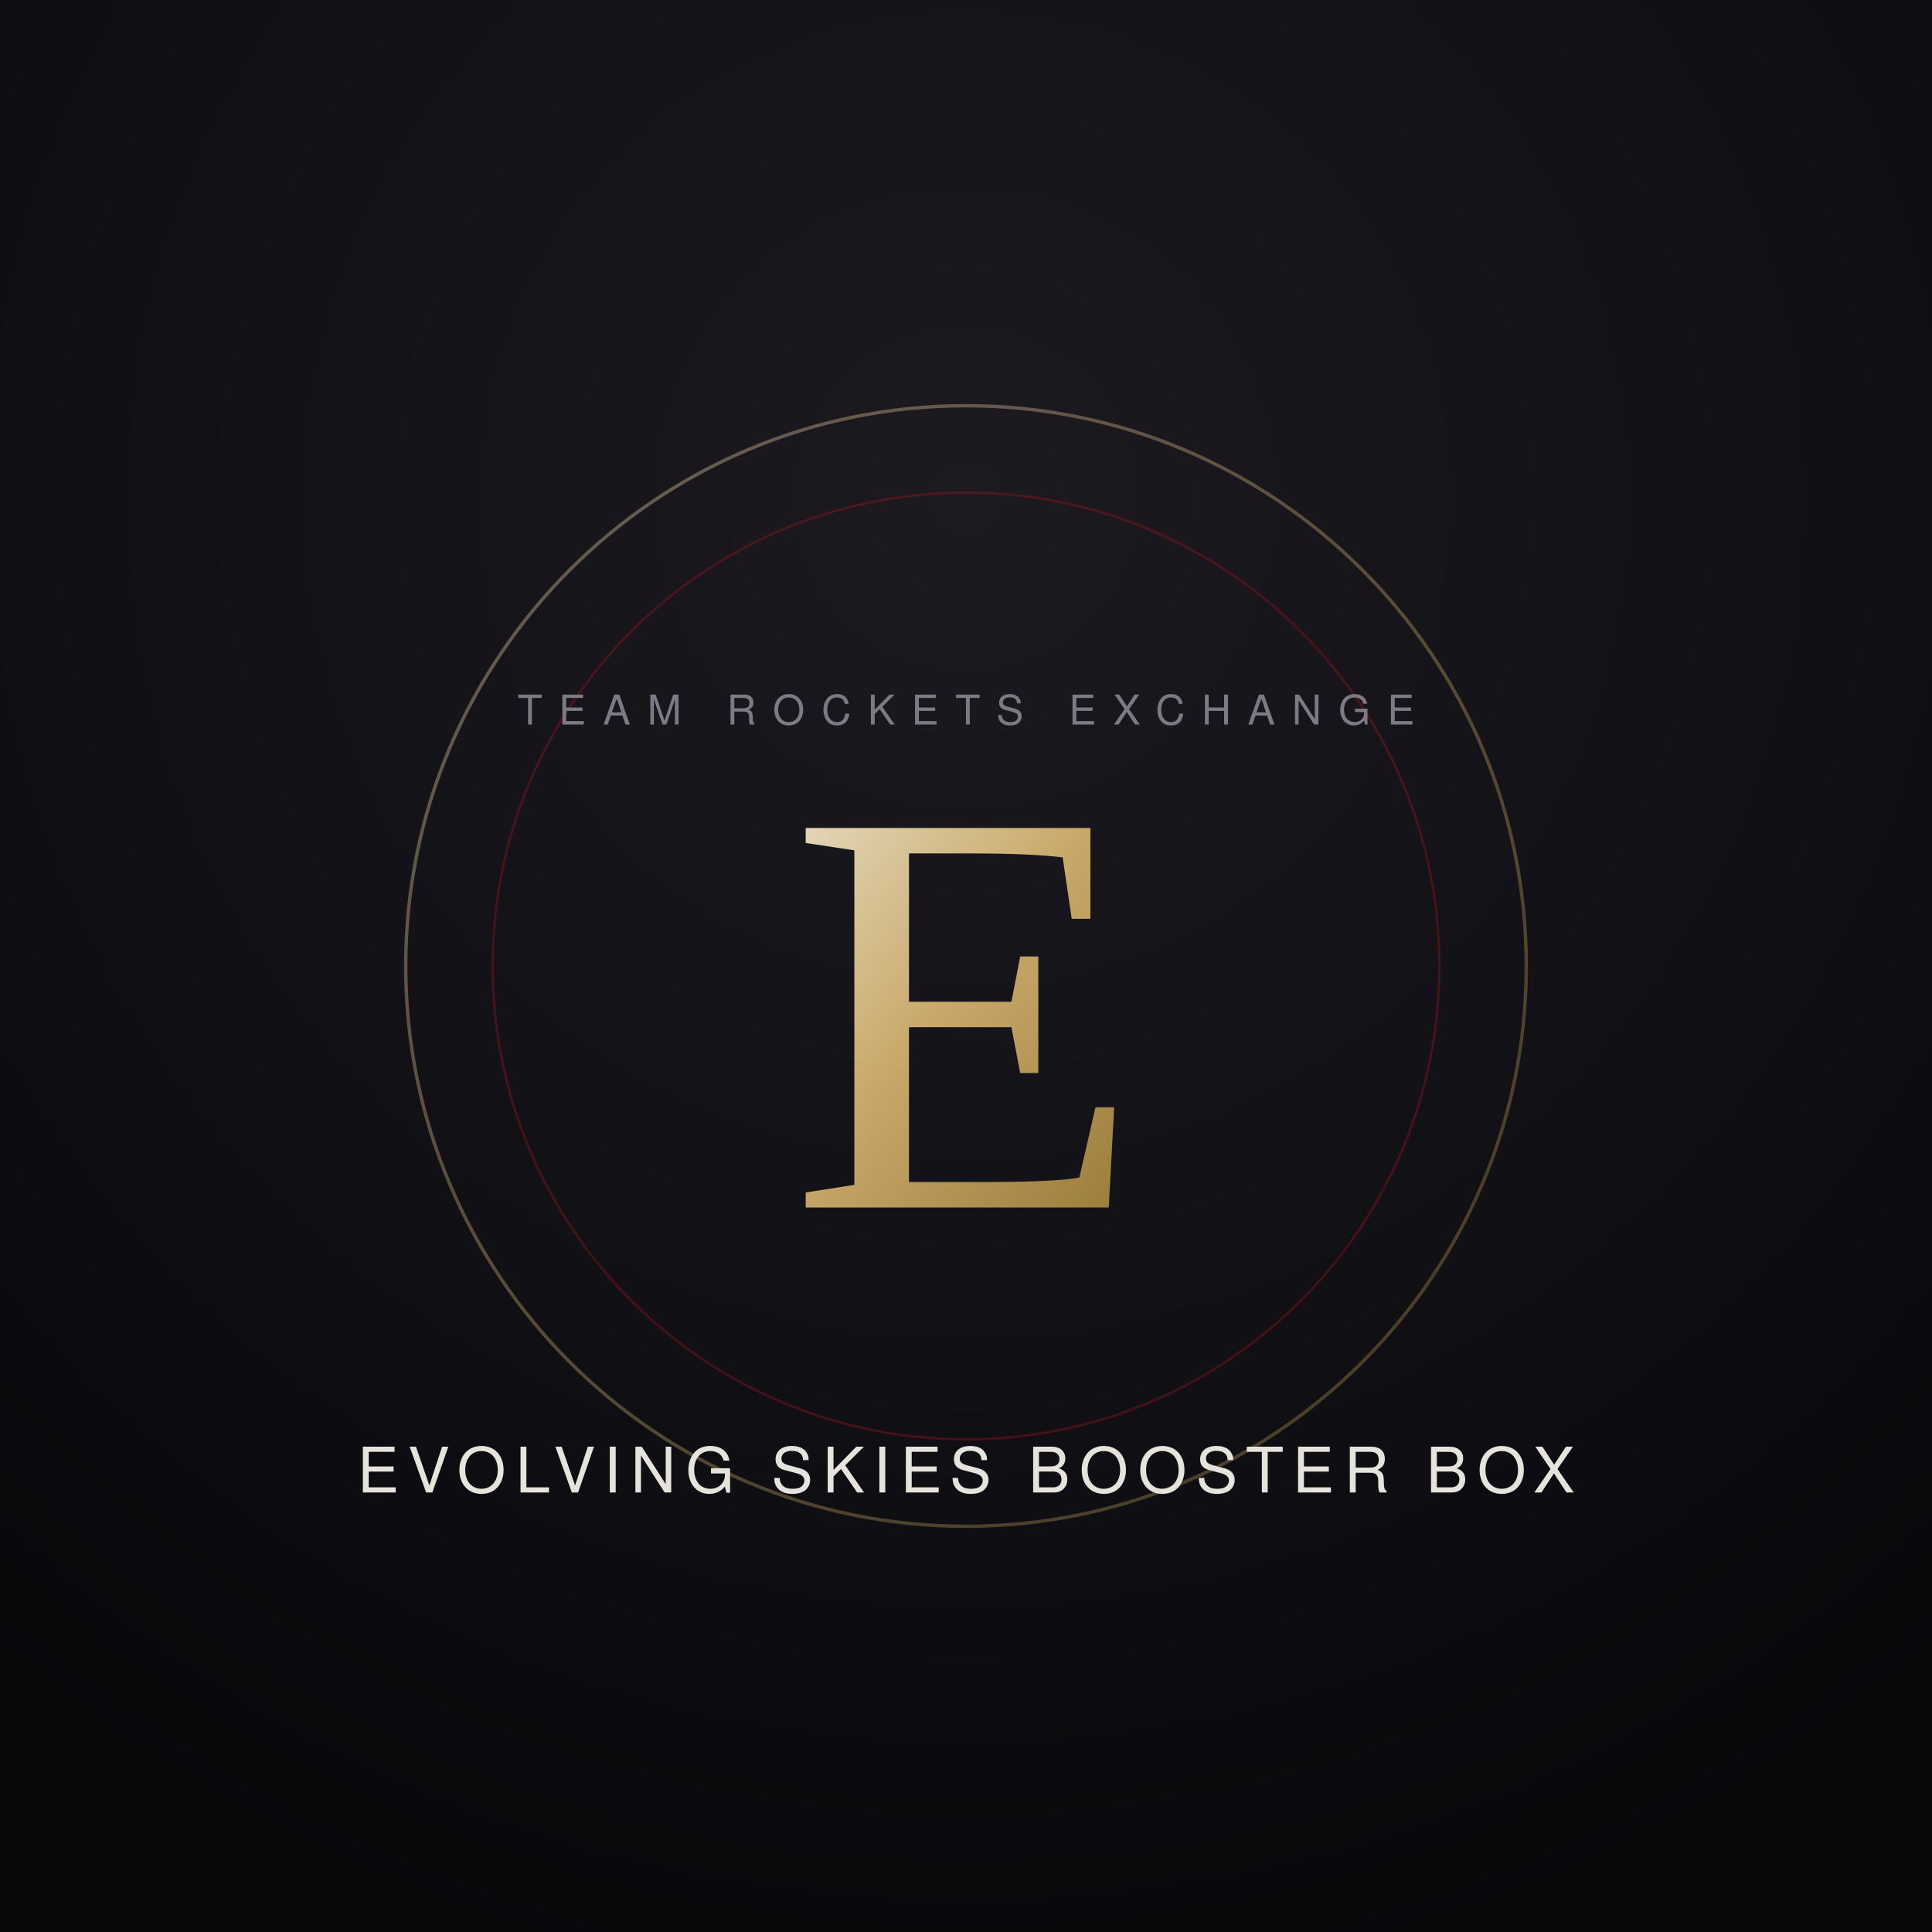
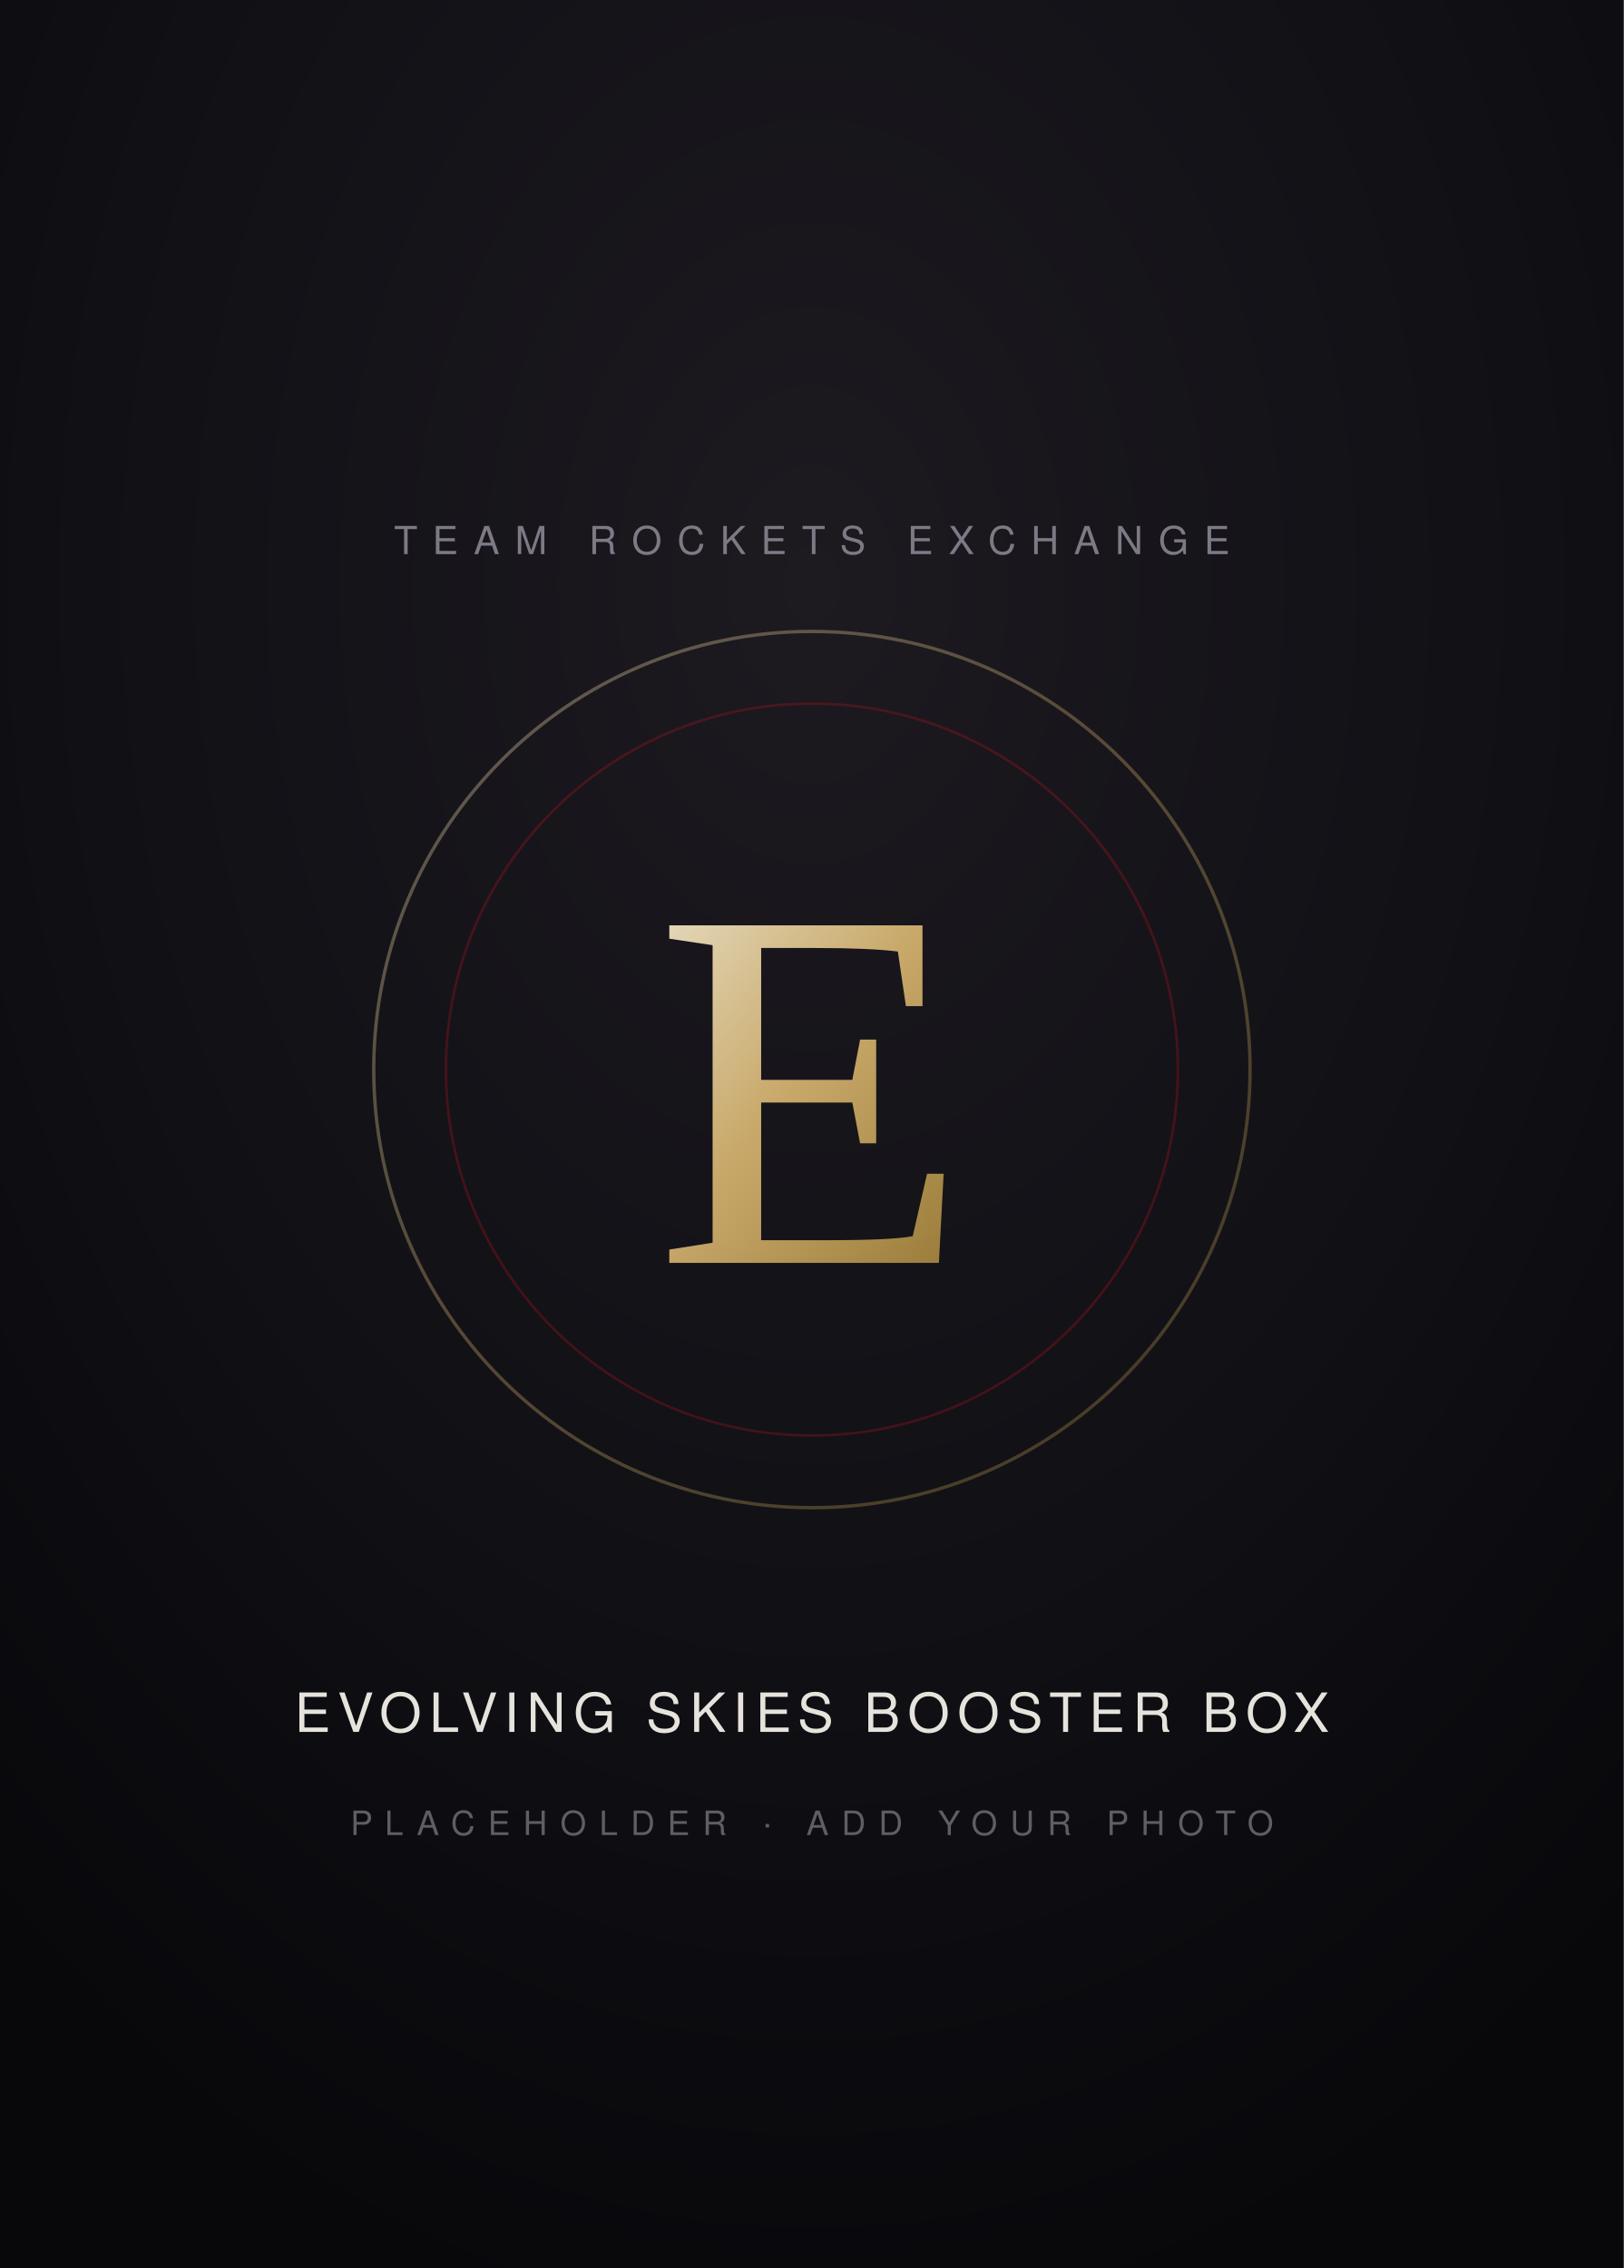
- <svg xmlns="http://www.w3.org/2000/svg" viewBox="0 0 800 800" width="800" height="800">
+ <svg xmlns="http://www.w3.org/2000/svg" viewBox="0 0 630 880" width="630" height="880">
  <defs>
    <radialGradient id="bg" cx="50%" cy="26%" r="78%">
      <stop offset="0%" stop-color="#1d1a20" />
      <stop offset="58%" stop-color="#101015" />
      <stop offset="100%" stop-color="#08080b" />
    </radialGradient>
    <linearGradient id="gold" x1="0%" y1="0%" x2="100%" y2="100%">
      <stop offset="0%" stop-color="#f4e6c4" />
      <stop offset="45%" stop-color="#d8b672" />
      <stop offset="100%" stop-color="#a8873f" />
    </linearGradient>
  </defs>
-   <rect width="800" height="800" fill="url(#bg)" />
-   <circle cx="400" cy="400" r="232" fill="none" stroke="url(#gold)" stroke-opacity=".36" stroke-width="1.4" />
-   <circle cx="400" cy="400" r="196" fill="none" stroke="#c1121f" stroke-opacity=".3" stroke-width="1" />
-   <text x="400" y="300" text-anchor="middle" font-family="Helvetica,Arial,sans-serif" font-size="17" letter-spacing="7" fill="#7d7a85">TEAM ROCKETS EXCHANGE</text>
-   <text x="400" y="500" text-anchor="middle" font-family="Georgia,'Times New Roman',serif" font-size="240" fill="url(#gold)" fill-opacity=".92">E</text>
-   <text x="400" y="618" text-anchor="middle" font-family="Helvetica,Arial,sans-serif" font-size="26" letter-spacing="4" fill="#e6e3dc">EVOLVING SKIES BOOSTER BOX</text>
+   <rect width="630" height="880" fill="url(#bg)" />
+   <circle cx="315" cy="415" r="170" fill="none" stroke="url(#gold)" stroke-opacity=".34" stroke-width="1.3" />
+   <circle cx="315" cy="415" r="142" fill="none" stroke="#c1121f" stroke-opacity=".28" stroke-width="1" />
+   <text x="315" y="215" text-anchor="middle" font-family="Helvetica,Arial,sans-serif" font-size="15" letter-spacing="6" fill="#7d7a85">TEAM ROCKETS EXCHANGE</text>
+   <text x="315" y="490" text-anchor="middle" font-family="Georgia,'Times New Roman',serif" font-size="200" fill="url(#gold)" fill-opacity=".92">E</text>
+   <text x="315" y="672" text-anchor="middle" font-family="Helvetica,Arial,sans-serif" font-size="21" letter-spacing="3" fill="#e6e3dc">EVOLVING SKIES BOOSTER BOX</text>
+   <text x="315" y="712" text-anchor="middle" font-family="Helvetica,Arial,sans-serif" font-size="13" letter-spacing="5" fill="#5f5d66">PLACEHOLDER · ADD YOUR PHOTO</text>
</svg>
